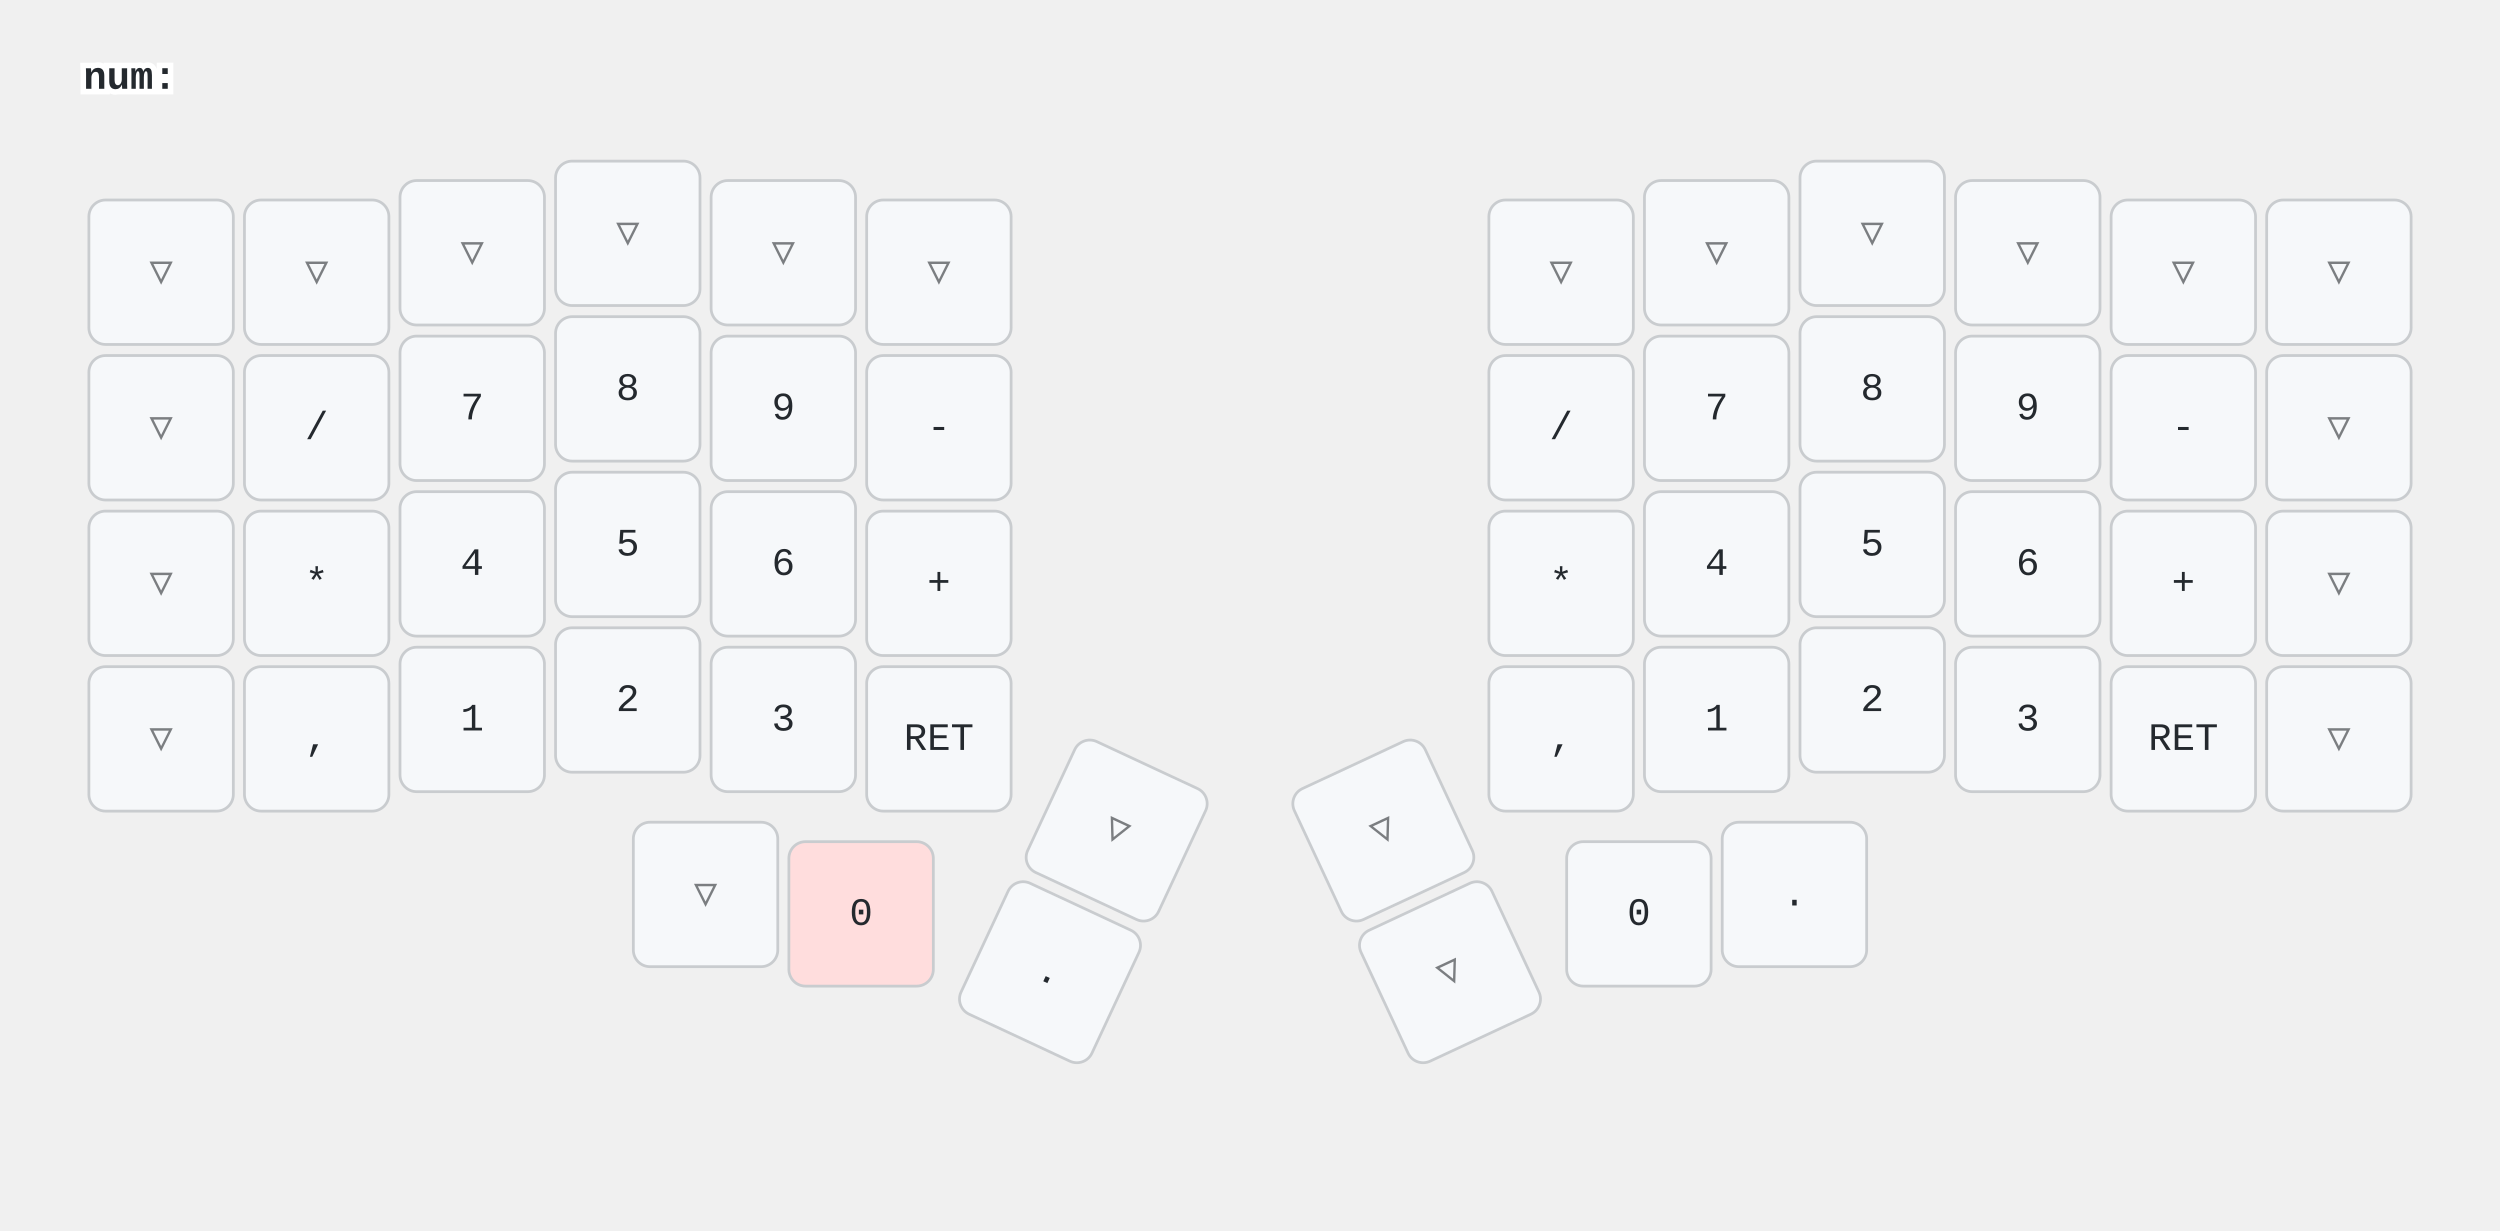
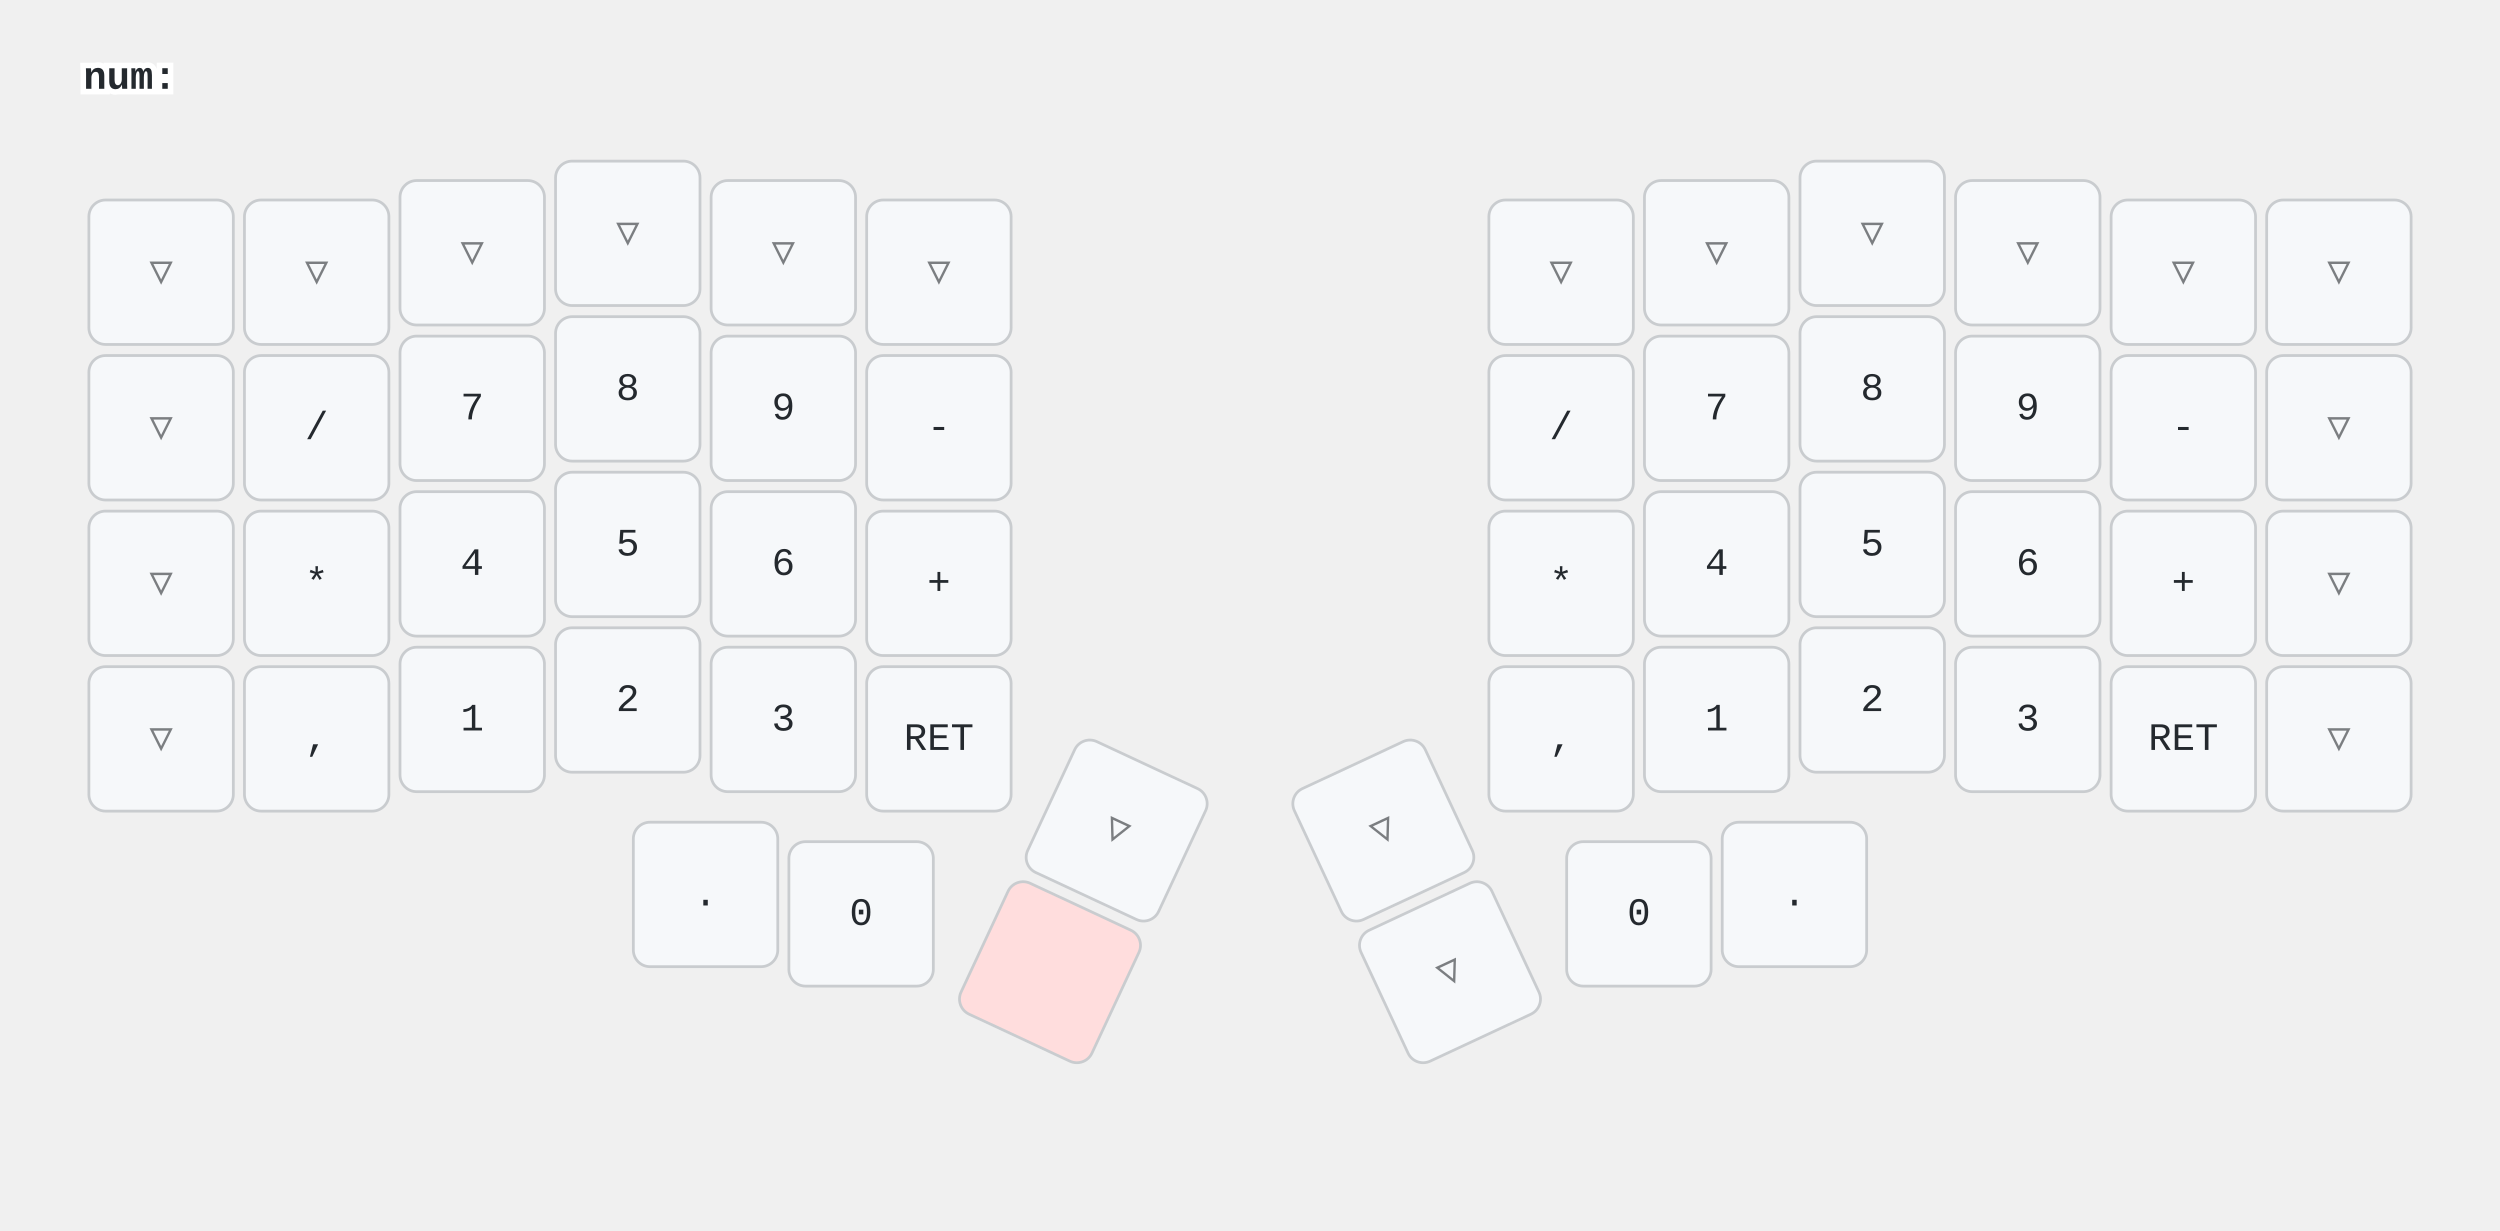
<svg xmlns="http://www.w3.org/2000/svg" width="900" height="443" viewBox="0 0 900 443" class="keymap">
  <style>/* inherit to force styles through use tags */
svg path {
    fill: inherit;
}

/* font and background color specifications */
svg.keymap {
    font-family: SFMono-Regular,Consolas,Liberation Mono,Menlo,monospace;
    font-size: 14px;
    font-kerning: normal;
    text-rendering: optimizeLegibility;
    fill: #24292e;
}

/* default key styling */
rect.key {
    fill: #f6f8fa;
}

rect.key, rect.combo {
    stroke: #c9cccf;
    stroke-width: 1;
}

/* default key side styling, only used is draw_key_sides is set */
rect.side {
    filter: brightness(90%);
}

/* color accent for combo boxes */
rect.combo, rect.combo-separate {
    fill: #cdf;
}

/* color accent for held keys */
rect.held, rect.combo.held {
    fill: #fdd;
}

/* color accent for ghost (optional) keys */
rect.ghost, rect.combo.ghost {
    stroke-dasharray: 4, 4;
    stroke-width: 2;
}

text {
    text-anchor: middle;
    dominant-baseline: middle;
}

/* styling for layer labels */
text.label {
    font-weight: bold;
    text-anchor: start;
    stroke: white;
    stroke-width: 4;
    paint-order: stroke;
}

/* styling for optional footer */
text.footer {
    text-anchor: end;
    dominant-baseline: auto;
    stroke: white;
    stroke-width: 4;
    paint-order: stroke;
}

/* styling for combo tap, and key non-tap label text */
text.combo, text.hold, text.shifted, text.left, text.right, text.tl, text.tr, text.bl, text.br {
    font-size: 11px;
}

text.hold, text.bl, text.br {
    text-anchor: middle;
    dominant-baseline: auto;
}

text.shifted, text.tl, text.tr {
    text-anchor: middle;
    dominant-baseline: hanging;
}

text.left, text.tl, text.bl {
    text-anchor: start;
}

text.right, text.tr, text.br {
    text-anchor: end;
}

text.layer-activator {
    text-decoration: underline;
}

/* styling for hold/shifted label text in combo box */
text.combo.hold, text.combo.shifted, text.combo.left, text.combo.right {
    font-size: 8px;
}

/* lighter symbol for transparent keys */
text.trans {
    fill: #7b7e81;
}

/* styling for combo dendrons */
path.combo {
    stroke-width: 1;
    stroke: gray;
    fill: none;
}

/* Start Tabler Icons Cleanup */
/* cannot use height/width with glyphs */
.icon-tabler &gt; path {
    fill: inherit;
    stroke: inherit;
    stroke-width: 2;
}
/* hide tabler's default box */
.icon-tabler &gt; path[stroke="none"][fill="none"] {
    visibility: hidden;
}
/* End Tabler Icons Cleanup */
</style>
  <g transform="translate(30, 0)" class="layer-num">
    <text x="0" y="28" class="label" id="num">num:</text>
    <g transform="translate(0, 56)">
      <g transform="translate(28, 42)" class="key trans keypos-0">
        <rect rx="6" ry="6" x="-26" y="-26" width="52" height="52" class="key trans" />
        <text x="0" y="0" class="key trans tap">▽</text>
      </g>
      <g transform="translate(84, 42)" class="key trans keypos-1">
        <rect rx="6" ry="6" x="-26" y="-26" width="52" height="52" class="key trans" />
        <text x="0" y="0" class="key trans tap">▽</text>
      </g>
      <g transform="translate(140, 35)" class="key trans keypos-2">
        <rect rx="6" ry="6" x="-26" y="-26" width="52" height="52" class="key trans" />
        <text x="0" y="0" class="key trans tap">▽</text>
      </g>
      <g transform="translate(196, 28)" class="key trans keypos-3">
        <rect rx="6" ry="6" x="-26" y="-26" width="52" height="52" class="key trans" />
        <text x="0" y="0" class="key trans tap">▽</text>
      </g>
      <g transform="translate(252, 35)" class="key trans keypos-4">
        <rect rx="6" ry="6" x="-26" y="-26" width="52" height="52" class="key trans" />
        <text x="0" y="0" class="key trans tap">▽</text>
      </g>
      <g transform="translate(308, 42)" class="key trans keypos-5">
        <rect rx="6" ry="6" x="-26" y="-26" width="52" height="52" class="key trans" />
        <text x="0" y="0" class="key trans tap">▽</text>
      </g>
      <g transform="translate(532, 42)" class="key trans keypos-6">
        <rect rx="6" ry="6" x="-26" y="-26" width="52" height="52" class="key trans" />
        <text x="0" y="0" class="key trans tap">▽</text>
      </g>
      <g transform="translate(588, 35)" class="key trans keypos-7">
        <rect rx="6" ry="6" x="-26" y="-26" width="52" height="52" class="key trans" />
        <text x="0" y="0" class="key trans tap">▽</text>
      </g>
      <g transform="translate(644, 28)" class="key trans keypos-8">
        <rect rx="6" ry="6" x="-26" y="-26" width="52" height="52" class="key trans" />
        <text x="0" y="0" class="key trans tap">▽</text>
      </g>
      <g transform="translate(700, 35)" class="key trans keypos-9">
        <rect rx="6" ry="6" x="-26" y="-26" width="52" height="52" class="key trans" />
        <text x="0" y="0" class="key trans tap">▽</text>
      </g>
      <g transform="translate(756, 42)" class="key trans keypos-10">
        <rect rx="6" ry="6" x="-26" y="-26" width="52" height="52" class="key trans" />
        <text x="0" y="0" class="key trans tap">▽</text>
      </g>
      <g transform="translate(812, 42)" class="key trans keypos-11">
        <rect rx="6" ry="6" x="-26" y="-26" width="52" height="52" class="key trans" />
        <text x="0" y="0" class="key trans tap">▽</text>
      </g>
      <g transform="translate(28, 98)" class="key trans keypos-12">
        <rect rx="6" ry="6" x="-26" y="-26" width="52" height="52" class="key trans" />
        <text x="0" y="0" class="key trans tap">▽</text>
      </g>
      <g transform="translate(84, 98)" class="key keypos-13">
        <rect rx="6" ry="6" x="-26" y="-26" width="52" height="52" class="key" />
        <text x="0" y="0" class="key tap">/</text>
      </g>
      <g transform="translate(140, 91)" class="key keypos-14">
        <rect rx="6" ry="6" x="-26" y="-26" width="52" height="52" class="key" />
        <text x="0" y="0" class="key tap">7</text>
      </g>
      <g transform="translate(196, 84)" class="key keypos-15">
        <rect rx="6" ry="6" x="-26" y="-26" width="52" height="52" class="key" />
        <text x="0" y="0" class="key tap">8</text>
      </g>
      <g transform="translate(252, 91)" class="key keypos-16">
        <rect rx="6" ry="6" x="-26" y="-26" width="52" height="52" class="key" />
        <text x="0" y="0" class="key tap">9</text>
      </g>
      <g transform="translate(308, 98)" class="key keypos-17">
        <rect rx="6" ry="6" x="-26" y="-26" width="52" height="52" class="key" />
        <text x="0" y="0" class="key tap">-</text>
      </g>
      <g transform="translate(532, 98)" class="key keypos-18">
        <rect rx="6" ry="6" x="-26" y="-26" width="52" height="52" class="key" />
        <text x="0" y="0" class="key tap">/</text>
      </g>
      <g transform="translate(588, 91)" class="key keypos-19">
        <rect rx="6" ry="6" x="-26" y="-26" width="52" height="52" class="key" />
        <text x="0" y="0" class="key tap">7</text>
      </g>
      <g transform="translate(644, 84)" class="key keypos-20">
        <rect rx="6" ry="6" x="-26" y="-26" width="52" height="52" class="key" />
        <text x="0" y="0" class="key tap">8</text>
      </g>
      <g transform="translate(700, 91)" class="key keypos-21">
        <rect rx="6" ry="6" x="-26" y="-26" width="52" height="52" class="key" />
        <text x="0" y="0" class="key tap">9</text>
      </g>
      <g transform="translate(756, 98)" class="key keypos-22">
        <rect rx="6" ry="6" x="-26" y="-26" width="52" height="52" class="key" />
        <text x="0" y="0" class="key tap">-</text>
      </g>
      <g transform="translate(812, 98)" class="key trans keypos-23">
        <rect rx="6" ry="6" x="-26" y="-26" width="52" height="52" class="key trans" />
        <text x="0" y="0" class="key trans tap">▽</text>
      </g>
      <g transform="translate(28, 154)" class="key trans keypos-24">
        <rect rx="6" ry="6" x="-26" y="-26" width="52" height="52" class="key trans" />
        <text x="0" y="0" class="key trans tap">▽</text>
      </g>
      <g transform="translate(84, 154)" class="key keypos-25">
        <rect rx="6" ry="6" x="-26" y="-26" width="52" height="52" class="key" />
        <text x="0" y="0" class="key tap">*</text>
      </g>
      <g transform="translate(140, 147)" class="key keypos-26">
        <rect rx="6" ry="6" x="-26" y="-26" width="52" height="52" class="key" />
        <text x="0" y="0" class="key tap">4</text>
      </g>
      <g transform="translate(196, 140)" class="key keypos-27">
        <rect rx="6" ry="6" x="-26" y="-26" width="52" height="52" class="key" />
        <text x="0" y="0" class="key tap">5</text>
      </g>
      <g transform="translate(252, 147)" class="key keypos-28">
        <rect rx="6" ry="6" x="-26" y="-26" width="52" height="52" class="key" />
        <text x="0" y="0" class="key tap">6</text>
      </g>
      <g transform="translate(308, 154)" class="key keypos-29">
        <rect rx="6" ry="6" x="-26" y="-26" width="52" height="52" class="key" />
        <text x="0" y="0" class="key tap">+</text>
      </g>
      <g transform="translate(532, 154)" class="key keypos-30">
        <rect rx="6" ry="6" x="-26" y="-26" width="52" height="52" class="key" />
        <text x="0" y="0" class="key tap">*</text>
      </g>
      <g transform="translate(588, 147)" class="key keypos-31">
        <rect rx="6" ry="6" x="-26" y="-26" width="52" height="52" class="key" />
        <text x="0" y="0" class="key tap">4</text>
      </g>
      <g transform="translate(644, 140)" class="key keypos-32">
        <rect rx="6" ry="6" x="-26" y="-26" width="52" height="52" class="key" />
        <text x="0" y="0" class="key tap">5</text>
      </g>
      <g transform="translate(700, 147)" class="key keypos-33">
        <rect rx="6" ry="6" x="-26" y="-26" width="52" height="52" class="key" />
        <text x="0" y="0" class="key tap">6</text>
      </g>
      <g transform="translate(756, 154)" class="key keypos-34">
        <rect rx="6" ry="6" x="-26" y="-26" width="52" height="52" class="key" />
        <text x="0" y="0" class="key tap">+</text>
      </g>
      <g transform="translate(812, 154)" class="key trans keypos-35">
        <rect rx="6" ry="6" x="-26" y="-26" width="52" height="52" class="key trans" />
        <text x="0" y="0" class="key trans tap">▽</text>
      </g>
      <g transform="translate(28, 210)" class="key trans keypos-36">
        <rect rx="6" ry="6" x="-26" y="-26" width="52" height="52" class="key trans" />
        <text x="0" y="0" class="key trans tap">▽</text>
      </g>
      <g transform="translate(84, 210)" class="key keypos-37">
        <rect rx="6" ry="6" x="-26" y="-26" width="52" height="52" class="key" />
        <text x="0" y="0" class="key tap">,</text>
      </g>
      <g transform="translate(140, 203)" class="key keypos-38">
        <rect rx="6" ry="6" x="-26" y="-26" width="52" height="52" class="key" />
        <text x="0" y="0" class="key tap">1</text>
      </g>
      <g transform="translate(196, 196)" class="key keypos-39">
        <rect rx="6" ry="6" x="-26" y="-26" width="52" height="52" class="key" />
        <text x="0" y="0" class="key tap">2</text>
      </g>
      <g transform="translate(252, 203)" class="key keypos-40">
        <rect rx="6" ry="6" x="-26" y="-26" width="52" height="52" class="key" />
        <text x="0" y="0" class="key tap">3</text>
      </g>
      <g transform="translate(308, 210)" class="key keypos-41">
        <rect rx="6" ry="6" x="-26" y="-26" width="52" height="52" class="key" />
        <text x="0" y="0" class="key tap">RET</text>
      </g>
      <g transform="translate(372, 243) rotate(25.0)" class="key trans keypos-42">
        <rect rx="6" ry="6" x="-26" y="-26" width="52" height="52" class="key trans" />
        <text x="0" y="0" class="key trans tap">▽</text>
      </g>
      <g transform="translate(468, 243) rotate(-25.0)" class="key trans keypos-43">
        <rect rx="6" ry="6" x="-26" y="-26" width="52" height="52" class="key trans" />
        <text x="0" y="0" class="key trans tap">▽</text>
      </g>
      <g transform="translate(532, 210)" class="key keypos-44">
        <rect rx="6" ry="6" x="-26" y="-26" width="52" height="52" class="key" />
        <text x="0" y="0" class="key tap">,</text>
      </g>
      <g transform="translate(588, 203)" class="key keypos-45">
        <rect rx="6" ry="6" x="-26" y="-26" width="52" height="52" class="key" />
        <text x="0" y="0" class="key tap">1</text>
      </g>
      <g transform="translate(644, 196)" class="key keypos-46">
        <rect rx="6" ry="6" x="-26" y="-26" width="52" height="52" class="key" />
        <text x="0" y="0" class="key tap">2</text>
      </g>
      <g transform="translate(700, 203)" class="key keypos-47">
        <rect rx="6" ry="6" x="-26" y="-26" width="52" height="52" class="key" />
        <text x="0" y="0" class="key tap">3</text>
      </g>
      <g transform="translate(756, 210)" class="key keypos-48">
        <rect rx="6" ry="6" x="-26" y="-26" width="52" height="52" class="key" />
        <text x="0" y="0" class="key tap">RET</text>
      </g>
      <g transform="translate(812, 210)" class="key trans keypos-49">
        <rect rx="6" ry="6" x="-26" y="-26" width="52" height="52" class="key trans" />
        <text x="0" y="0" class="key trans tap">▽</text>
      </g>
-       <g transform="translate(224, 266)" class="key trans keypos-50">
-         <rect rx="6" ry="6" x="-26" y="-26" width="52" height="52" class="key trans" />
-         <text x="0" y="0" class="key trans tap">▽</text>
-       </g>
-       <g transform="translate(280, 273)" class="key held keypos-51">
+       <g transform="translate(224, 266)" class="key keypos-50">
+         <rect rx="6" ry="6" x="-26" y="-26" width="52" height="52" class="key" />
+         <text x="0" y="0" class="key tap">.</text>
+       </g>
+       <g transform="translate(280, 273)" class="key keypos-51">
+         <rect rx="6" ry="6" x="-26" y="-26" width="52" height="52" class="key" />
+         <text x="0" y="0" class="key tap">0</text>
+       </g>
+       <g transform="translate(348, 294) rotate(25.0)" class="key held keypos-52">
        <rect rx="6" ry="6" x="-26" y="-26" width="52" height="52" class="key held" />
-         <text x="0" y="0" class="key held tap">0</text>
-       </g>
-       <g transform="translate(348, 294) rotate(25.0)" class="key keypos-52">
-         <rect rx="6" ry="6" x="-26" y="-26" width="52" height="52" class="key" />
-         <text x="0" y="0" class="key tap">.</text>
      </g>
      <g transform="translate(492, 294) rotate(-25.0)" class="key trans keypos-53">
        <rect rx="6" ry="6" x="-26" y="-26" width="52" height="52" class="key trans" />
        <text x="0" y="0" class="key trans tap">▽</text>
      </g>
      <g transform="translate(560, 273)" class="key keypos-54">
        <rect rx="6" ry="6" x="-26" y="-26" width="52" height="52" class="key" />
        <text x="0" y="0" class="key tap">0</text>
      </g>
      <g transform="translate(616, 266)" class="key keypos-55">
        <rect rx="6" ry="6" x="-26" y="-26" width="52" height="52" class="key" />
        <text x="0" y="0" class="key tap">.</text>
      </g>
    </g>
  </g>
</svg>
